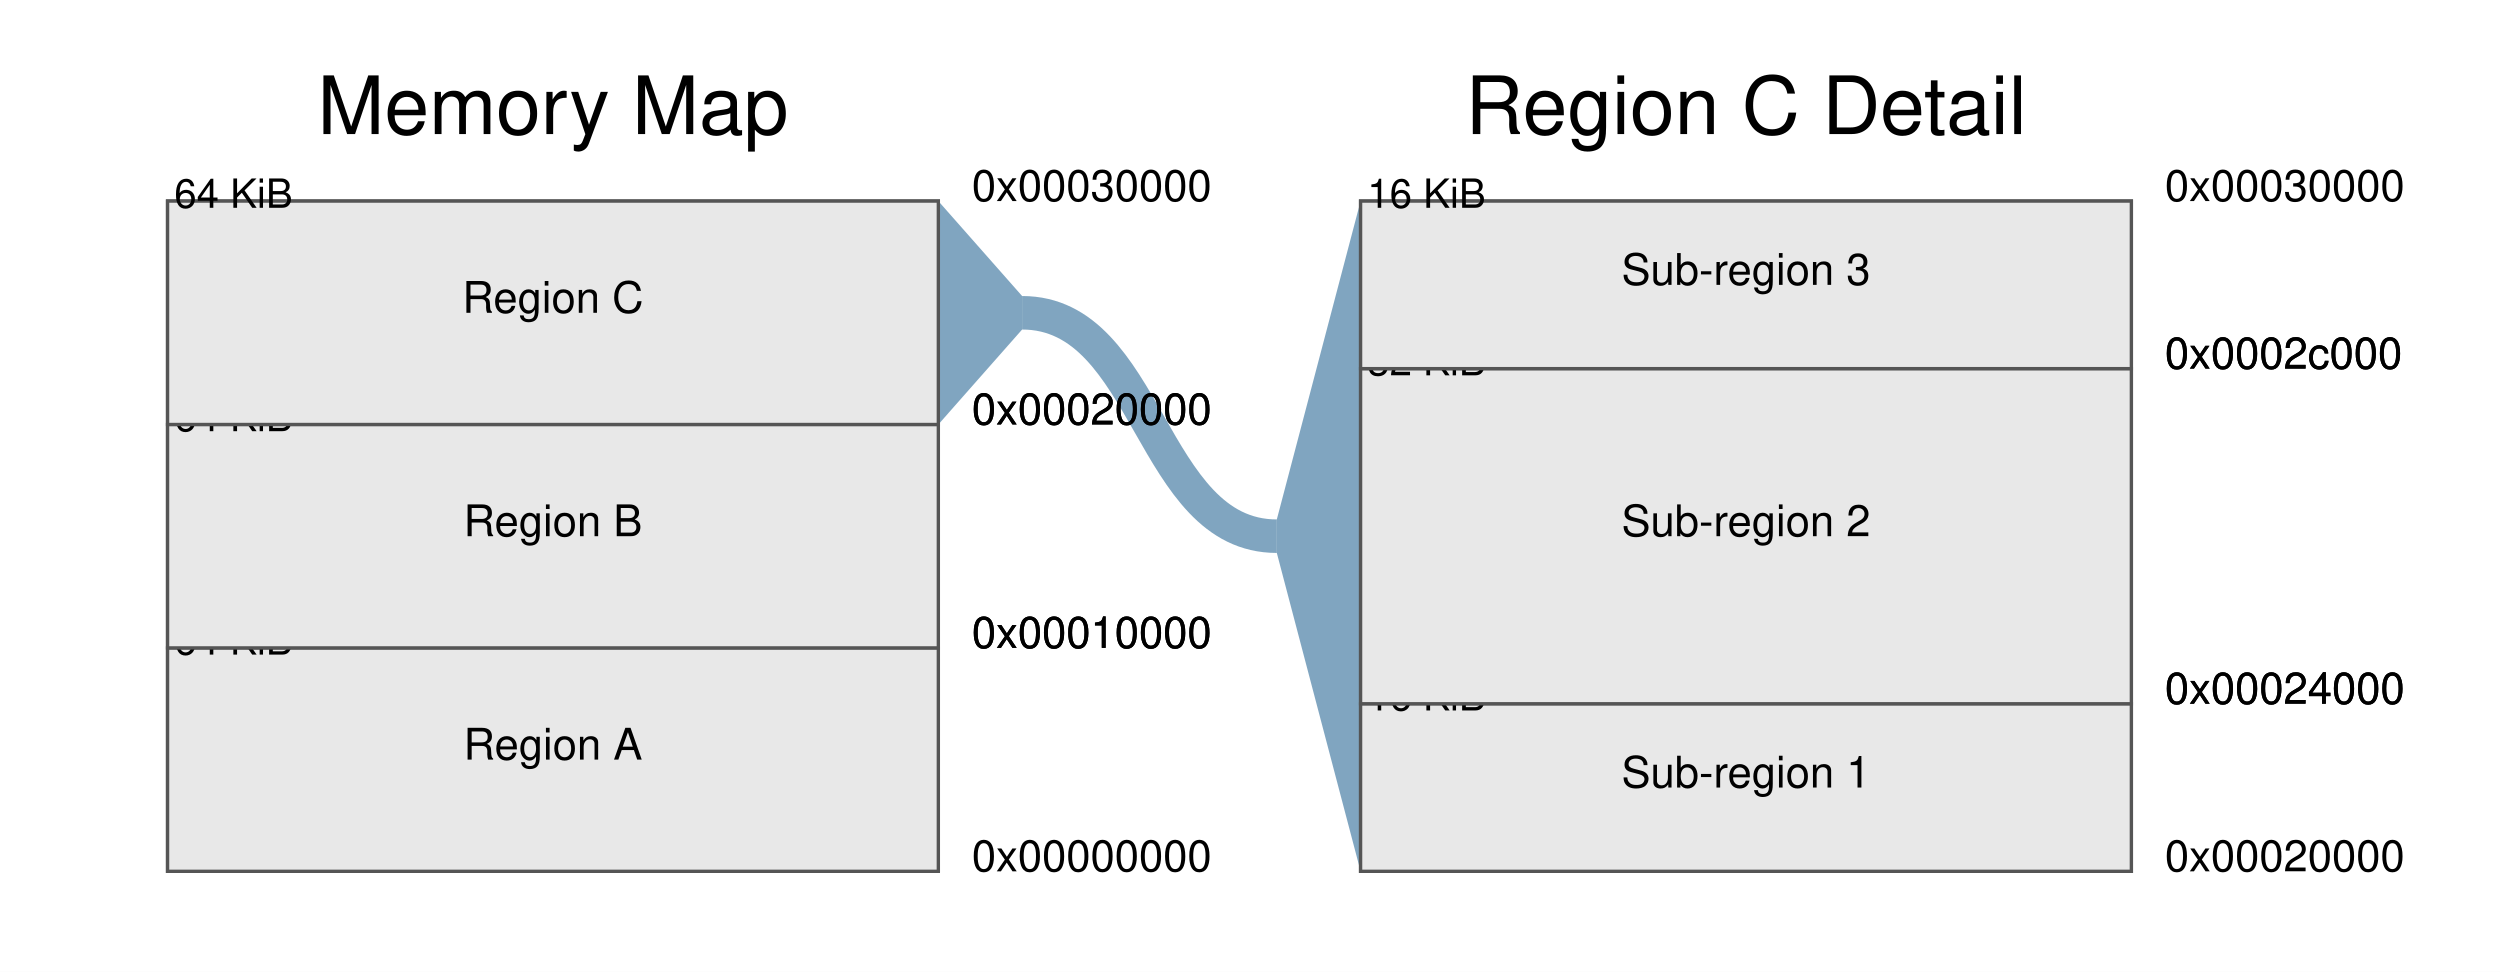
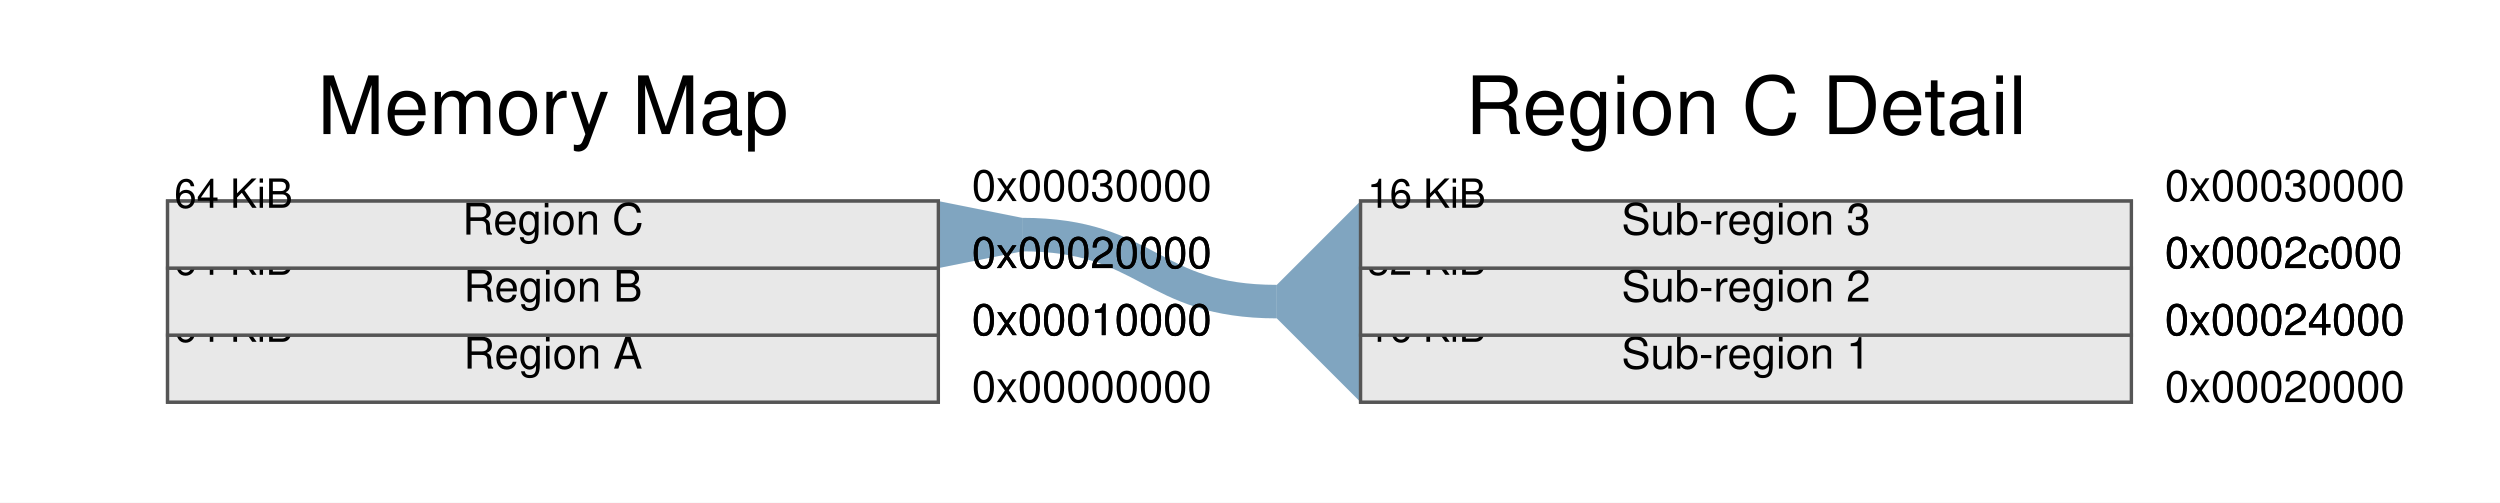
- <svg xmlns="http://www.w3.org/2000/svg" width="746" height="290" viewBox="0 0 746 290">
-   <rect x="0" y="0" width="746" height="290" fill="#ffffff" />
+ <svg xmlns="http://www.w3.org/2000/svg" width="746" height="150" viewBox="0 0 746 150">
+   <rect x="0" y="0" width="746" height="150" fill="#ffffff" />
  <g>
    <g>
-       <path d="M 280.0,126.667 L 305.0,98.333 L 305.0,88.333 L 280.0,60 Z" fill="#4A7FA5" stroke="none" opacity="0.7" />
-       <path d="M 381.0,165.0 L 406.0,260.0 L 406.0,60.0 L 381.0,155.0 Z" fill="#4A7FA5" stroke="none" opacity="0.7" />
-       <path d="M 305.0,93.333 C 343.0,93.333 343.0,160.0 381.0,160.0" fill="none" stroke="#4A7FA5" stroke-width="10" stroke-linecap="butt" opacity="0.7" />
+       <path d="M 280.0,80.0 L 305.0,75.0 L 305.0,65.0 L 280.0,60.0 Z" fill="#4A7FA5" stroke="none" opacity="0.7" />
+       <path d="M 381.0,95.0 L 406.0,120.0 L 406.0,60.0 L 381.0,85.0 Z" fill="#4A7FA5" stroke="none" opacity="0.7" />
+       <path d="M 305.0,70.0 C 343.0,70.0 343.0,90.0 381.0,90.0" fill="none" stroke="#4A7FA5" stroke-width="10" stroke-linecap="butt" opacity="0.7" />
    </g>
  </g>
  <g>
    <text x="115.0" y="-20" stroke="none" fill="#000000" stroke-width="0" font-size="24px" font-weight="normal" font-family="Helvetica" text-anchor="middle" alignment-baseline="middle" transform="translate(50.0,60.0)">Memory Map</text>
    <g transform="translate(50.0,60.0)">
-       <rect x="0" y="0" width="230.0" height="200.0" fill="#ffffff" stroke="#555555" stroke-width="1" />
-       <rect x="0" y="133.333" width="230.0" height="66.667" fill="#e8e8e8" stroke="#555555" stroke-width="1" />
-       <text x="115.0" y="166.667" stroke="none" fill="#000000" stroke-width="0" font-size="13" font-weight="normal" font-family="Helvetica" text-anchor="middle" alignment-baseline="middle">Region A</text>
-       <text x="240.0" y="200.0" stroke="none" fill="#000000" stroke-width="0" font-size="13" font-weight="normal" font-family="Helvetica" text-anchor="start" alignment-baseline="middle">0x00000000</text>
-       <text x="240.0" y="133.333" stroke="none" fill="#000000" stroke-width="0" font-size="13" font-weight="normal" font-family="Helvetica" text-anchor="start" alignment-baseline="middle">0x00010000</text>
-       <text x="2" y="135.333" stroke="none" fill="#000000" stroke-width="0" font-size="12px" font-weight="normal" font-family="Helvetica" text-anchor="start" alignment-baseline="hanging">64 KiB</text>
-       <rect x="0" y="66.667" width="230.0" height="66.667" fill="#e8e8e8" stroke="#555555" stroke-width="1" />
-       <text x="115.0" y="100.0" stroke="none" fill="#000000" stroke-width="0" font-size="13" font-weight="normal" font-family="Helvetica" text-anchor="middle" alignment-baseline="middle">Region B</text>
-       <text x="240.0" y="133.333" stroke="none" fill="#000000" stroke-width="0" font-size="13" font-weight="normal" font-family="Helvetica" text-anchor="start" alignment-baseline="middle">0x00010000</text>
-       <text x="240.0" y="66.667" stroke="none" fill="#000000" stroke-width="0" font-size="13" font-weight="normal" font-family="Helvetica" text-anchor="start" alignment-baseline="middle">0x00020000</text>
-       <text x="2" y="68.667" stroke="none" fill="#000000" stroke-width="0" font-size="12px" font-weight="normal" font-family="Helvetica" text-anchor="start" alignment-baseline="hanging">64 KiB</text>
-       <rect x="0" y="0.0" width="230.0" height="66.667" fill="#e8e8e8" stroke="#555555" stroke-width="1" />
-       <text x="115.0" y="33.333" stroke="none" fill="#000000" stroke-width="0" font-size="13" font-weight="normal" font-family="Helvetica" text-anchor="middle" alignment-baseline="middle">Region C</text>
-       <text x="240.0" y="66.667" stroke="none" fill="#000000" stroke-width="0" font-size="13" font-weight="normal" font-family="Helvetica" text-anchor="start" alignment-baseline="middle">0x00020000</text>
+       <rect x="0" y="0" width="230.0" height="60.0" fill="#ffffff" stroke="#555555" stroke-width="1" />
+       <rect x="0" y="40.0" width="230.0" height="20.0" fill="#e8e8e8" stroke="#555555" stroke-width="1" />
+       <text x="115.0" y="50.0" stroke="none" fill="#000000" stroke-width="0" font-size="13" font-weight="normal" font-family="Helvetica" text-anchor="middle" alignment-baseline="middle">Region A</text>
+       <text x="240.0" y="60.0" stroke="none" fill="#000000" stroke-width="0" font-size="13" font-weight="normal" font-family="Helvetica" text-anchor="start" alignment-baseline="middle">0x00000000</text>
+       <text x="240.0" y="40.0" stroke="none" fill="#000000" stroke-width="0" font-size="13" font-weight="normal" font-family="Helvetica" text-anchor="start" alignment-baseline="middle">0x00010000</text>
+       <text x="2" y="42.0" stroke="none" fill="#000000" stroke-width="0" font-size="12px" font-weight="normal" font-family="Helvetica" text-anchor="start" alignment-baseline="hanging">64 KiB</text>
+       <rect x="0" y="20.0" width="230.0" height="20.0" fill="#e8e8e8" stroke="#555555" stroke-width="1" />
+       <text x="115.0" y="30.0" stroke="none" fill="#000000" stroke-width="0" font-size="13" font-weight="normal" font-family="Helvetica" text-anchor="middle" alignment-baseline="middle">Region B</text>
+       <text x="240.0" y="40.0" stroke="none" fill="#000000" stroke-width="0" font-size="13" font-weight="normal" font-family="Helvetica" text-anchor="start" alignment-baseline="middle">0x00010000</text>
+       <text x="240.0" y="20.0" stroke="none" fill="#000000" stroke-width="0" font-size="13" font-weight="normal" font-family="Helvetica" text-anchor="start" alignment-baseline="middle">0x00020000</text>
+       <text x="2" y="22.0" stroke="none" fill="#000000" stroke-width="0" font-size="12px" font-weight="normal" font-family="Helvetica" text-anchor="start" alignment-baseline="hanging">64 KiB</text>
+       <rect x="0" y="0.0" width="230.0" height="20.0" fill="#e8e8e8" stroke="#555555" stroke-width="1" />
+       <text x="115.0" y="10.0" stroke="none" fill="#000000" stroke-width="0" font-size="13" font-weight="normal" font-family="Helvetica" text-anchor="middle" alignment-baseline="middle">Region C</text>
+       <text x="240.0" y="20.0" stroke="none" fill="#000000" stroke-width="0" font-size="13" font-weight="normal" font-family="Helvetica" text-anchor="start" alignment-baseline="middle">0x00020000</text>
      <text x="240.0" y="0.0" stroke="none" fill="#000000" stroke-width="0" font-size="13" font-weight="normal" font-family="Helvetica" text-anchor="start" alignment-baseline="middle">0x00030000</text>
      <text x="2" y="2.0" stroke="none" fill="#000000" stroke-width="0" font-size="12px" font-weight="normal" font-family="Helvetica" text-anchor="start" alignment-baseline="hanging">64 KiB</text>
    </g>
  </g>
  <g>
    <text x="115.0" y="-20" stroke="none" fill="#000000" stroke-width="0" font-size="24px" font-weight="normal" font-family="Helvetica" text-anchor="middle" alignment-baseline="middle" transform="translate(406.0,60.0)">Region C Detail</text>
    <g transform="translate(406.0,60.0)">
-       <rect x="0" y="0" width="230.0" height="200.0" fill="#ffffff" stroke="#555555" stroke-width="1" />
-       <rect x="0" y="150.0" width="230.0" height="50.0" fill="#e8e8e8" stroke="#555555" stroke-width="1" />
-       <text x="115.0" y="175.0" stroke="none" fill="#000000" stroke-width="0" font-size="13" font-weight="normal" font-family="Helvetica" text-anchor="middle" alignment-baseline="middle">Sub-region 1</text>
-       <text x="240.0" y="200.0" stroke="none" fill="#000000" stroke-width="0" font-size="13" font-weight="normal" font-family="Helvetica" text-anchor="start" alignment-baseline="middle">0x00020000</text>
-       <text x="240.0" y="150.0" stroke="none" fill="#000000" stroke-width="0" font-size="13" font-weight="normal" font-family="Helvetica" text-anchor="start" alignment-baseline="middle">0x00024000</text>
-       <text x="2" y="152.0" stroke="none" fill="#000000" stroke-width="0" font-size="12px" font-weight="normal" font-family="Helvetica" text-anchor="start" alignment-baseline="hanging">16 KiB</text>
-       <rect x="0" y="50.0" width="230.0" height="100.0" fill="#e8e8e8" stroke="#555555" stroke-width="1" />
-       <text x="115.0" y="100.0" stroke="none" fill="#000000" stroke-width="0" font-size="13" font-weight="normal" font-family="Helvetica" text-anchor="middle" alignment-baseline="middle">Sub-region 2</text>
-       <text x="240.0" y="150.0" stroke="none" fill="#000000" stroke-width="0" font-size="13" font-weight="normal" font-family="Helvetica" text-anchor="start" alignment-baseline="middle">0x00024000</text>
-       <text x="240.0" y="50.0" stroke="none" fill="#000000" stroke-width="0" font-size="13" font-weight="normal" font-family="Helvetica" text-anchor="start" alignment-baseline="middle">0x0002c000</text>
-       <text x="2" y="52.0" stroke="none" fill="#000000" stroke-width="0" font-size="12px" font-weight="normal" font-family="Helvetica" text-anchor="start" alignment-baseline="hanging">32 KiB</text>
-       <rect x="0" y="0.0" width="230.0" height="50.0" fill="#e8e8e8" stroke="#555555" stroke-width="1" />
-       <text x="115.0" y="25.0" stroke="none" fill="#000000" stroke-width="0" font-size="13" font-weight="normal" font-family="Helvetica" text-anchor="middle" alignment-baseline="middle">Sub-region 3</text>
-       <text x="240.0" y="50.0" stroke="none" fill="#000000" stroke-width="0" font-size="13" font-weight="normal" font-family="Helvetica" text-anchor="start" alignment-baseline="middle">0x0002c000</text>
+       <rect x="0" y="0" width="230.0" height="60.0" fill="#ffffff" stroke="#555555" stroke-width="1" />
+       <rect x="0" y="40.0" width="230.0" height="20.0" fill="#e8e8e8" stroke="#555555" stroke-width="1" />
+       <text x="115.0" y="50.0" stroke="none" fill="#000000" stroke-width="0" font-size="13" font-weight="normal" font-family="Helvetica" text-anchor="middle" alignment-baseline="middle">Sub-region 1</text>
+       <text x="240.0" y="60.0" stroke="none" fill="#000000" stroke-width="0" font-size="13" font-weight="normal" font-family="Helvetica" text-anchor="start" alignment-baseline="middle">0x00020000</text>
+       <text x="240.0" y="40.0" stroke="none" fill="#000000" stroke-width="0" font-size="13" font-weight="normal" font-family="Helvetica" text-anchor="start" alignment-baseline="middle">0x00024000</text>
+       <text x="2" y="42.0" stroke="none" fill="#000000" stroke-width="0" font-size="12px" font-weight="normal" font-family="Helvetica" text-anchor="start" alignment-baseline="hanging">16 KiB</text>
+       <rect x="0" y="20.0" width="230.0" height="20.0" fill="#e8e8e8" stroke="#555555" stroke-width="1" />
+       <text x="115.0" y="30.0" stroke="none" fill="#000000" stroke-width="0" font-size="13" font-weight="normal" font-family="Helvetica" text-anchor="middle" alignment-baseline="middle">Sub-region 2</text>
+       <text x="240.0" y="40.0" stroke="none" fill="#000000" stroke-width="0" font-size="13" font-weight="normal" font-family="Helvetica" text-anchor="start" alignment-baseline="middle">0x00024000</text>
+       <text x="240.0" y="20.0" stroke="none" fill="#000000" stroke-width="0" font-size="13" font-weight="normal" font-family="Helvetica" text-anchor="start" alignment-baseline="middle">0x0002c000</text>
+       <text x="2" y="22.0" stroke="none" fill="#000000" stroke-width="0" font-size="12px" font-weight="normal" font-family="Helvetica" text-anchor="start" alignment-baseline="hanging">32 KiB</text>
+       <rect x="0" y="0.0" width="230.0" height="20.0" fill="#e8e8e8" stroke="#555555" stroke-width="1" />
+       <text x="115.0" y="10.0" stroke="none" fill="#000000" stroke-width="0" font-size="13" font-weight="normal" font-family="Helvetica" text-anchor="middle" alignment-baseline="middle">Sub-region 3</text>
+       <text x="240.0" y="20.0" stroke="none" fill="#000000" stroke-width="0" font-size="13" font-weight="normal" font-family="Helvetica" text-anchor="start" alignment-baseline="middle">0x0002c000</text>
      <text x="240.0" y="0.0" stroke="none" fill="#000000" stroke-width="0" font-size="13" font-weight="normal" font-family="Helvetica" text-anchor="start" alignment-baseline="middle">0x00030000</text>
      <text x="2" y="2.0" stroke="none" fill="#000000" stroke-width="0" font-size="12px" font-weight="normal" font-family="Helvetica" text-anchor="start" alignment-baseline="hanging">16 KiB</text>
    </g>
  </g>
  <g>
    <g transform="translate(50.0,60.0)" />
    <g transform="translate(406.0,60.0)" />
  </g>
  <g>
    <g transform="translate(50.0,60.0)">
      <g />
      <g />
      <g />
    </g>
    <g transform="translate(406.0,60.0)">
      <g />
      <g />
      <g />
    </g>
  </g>
</svg>
